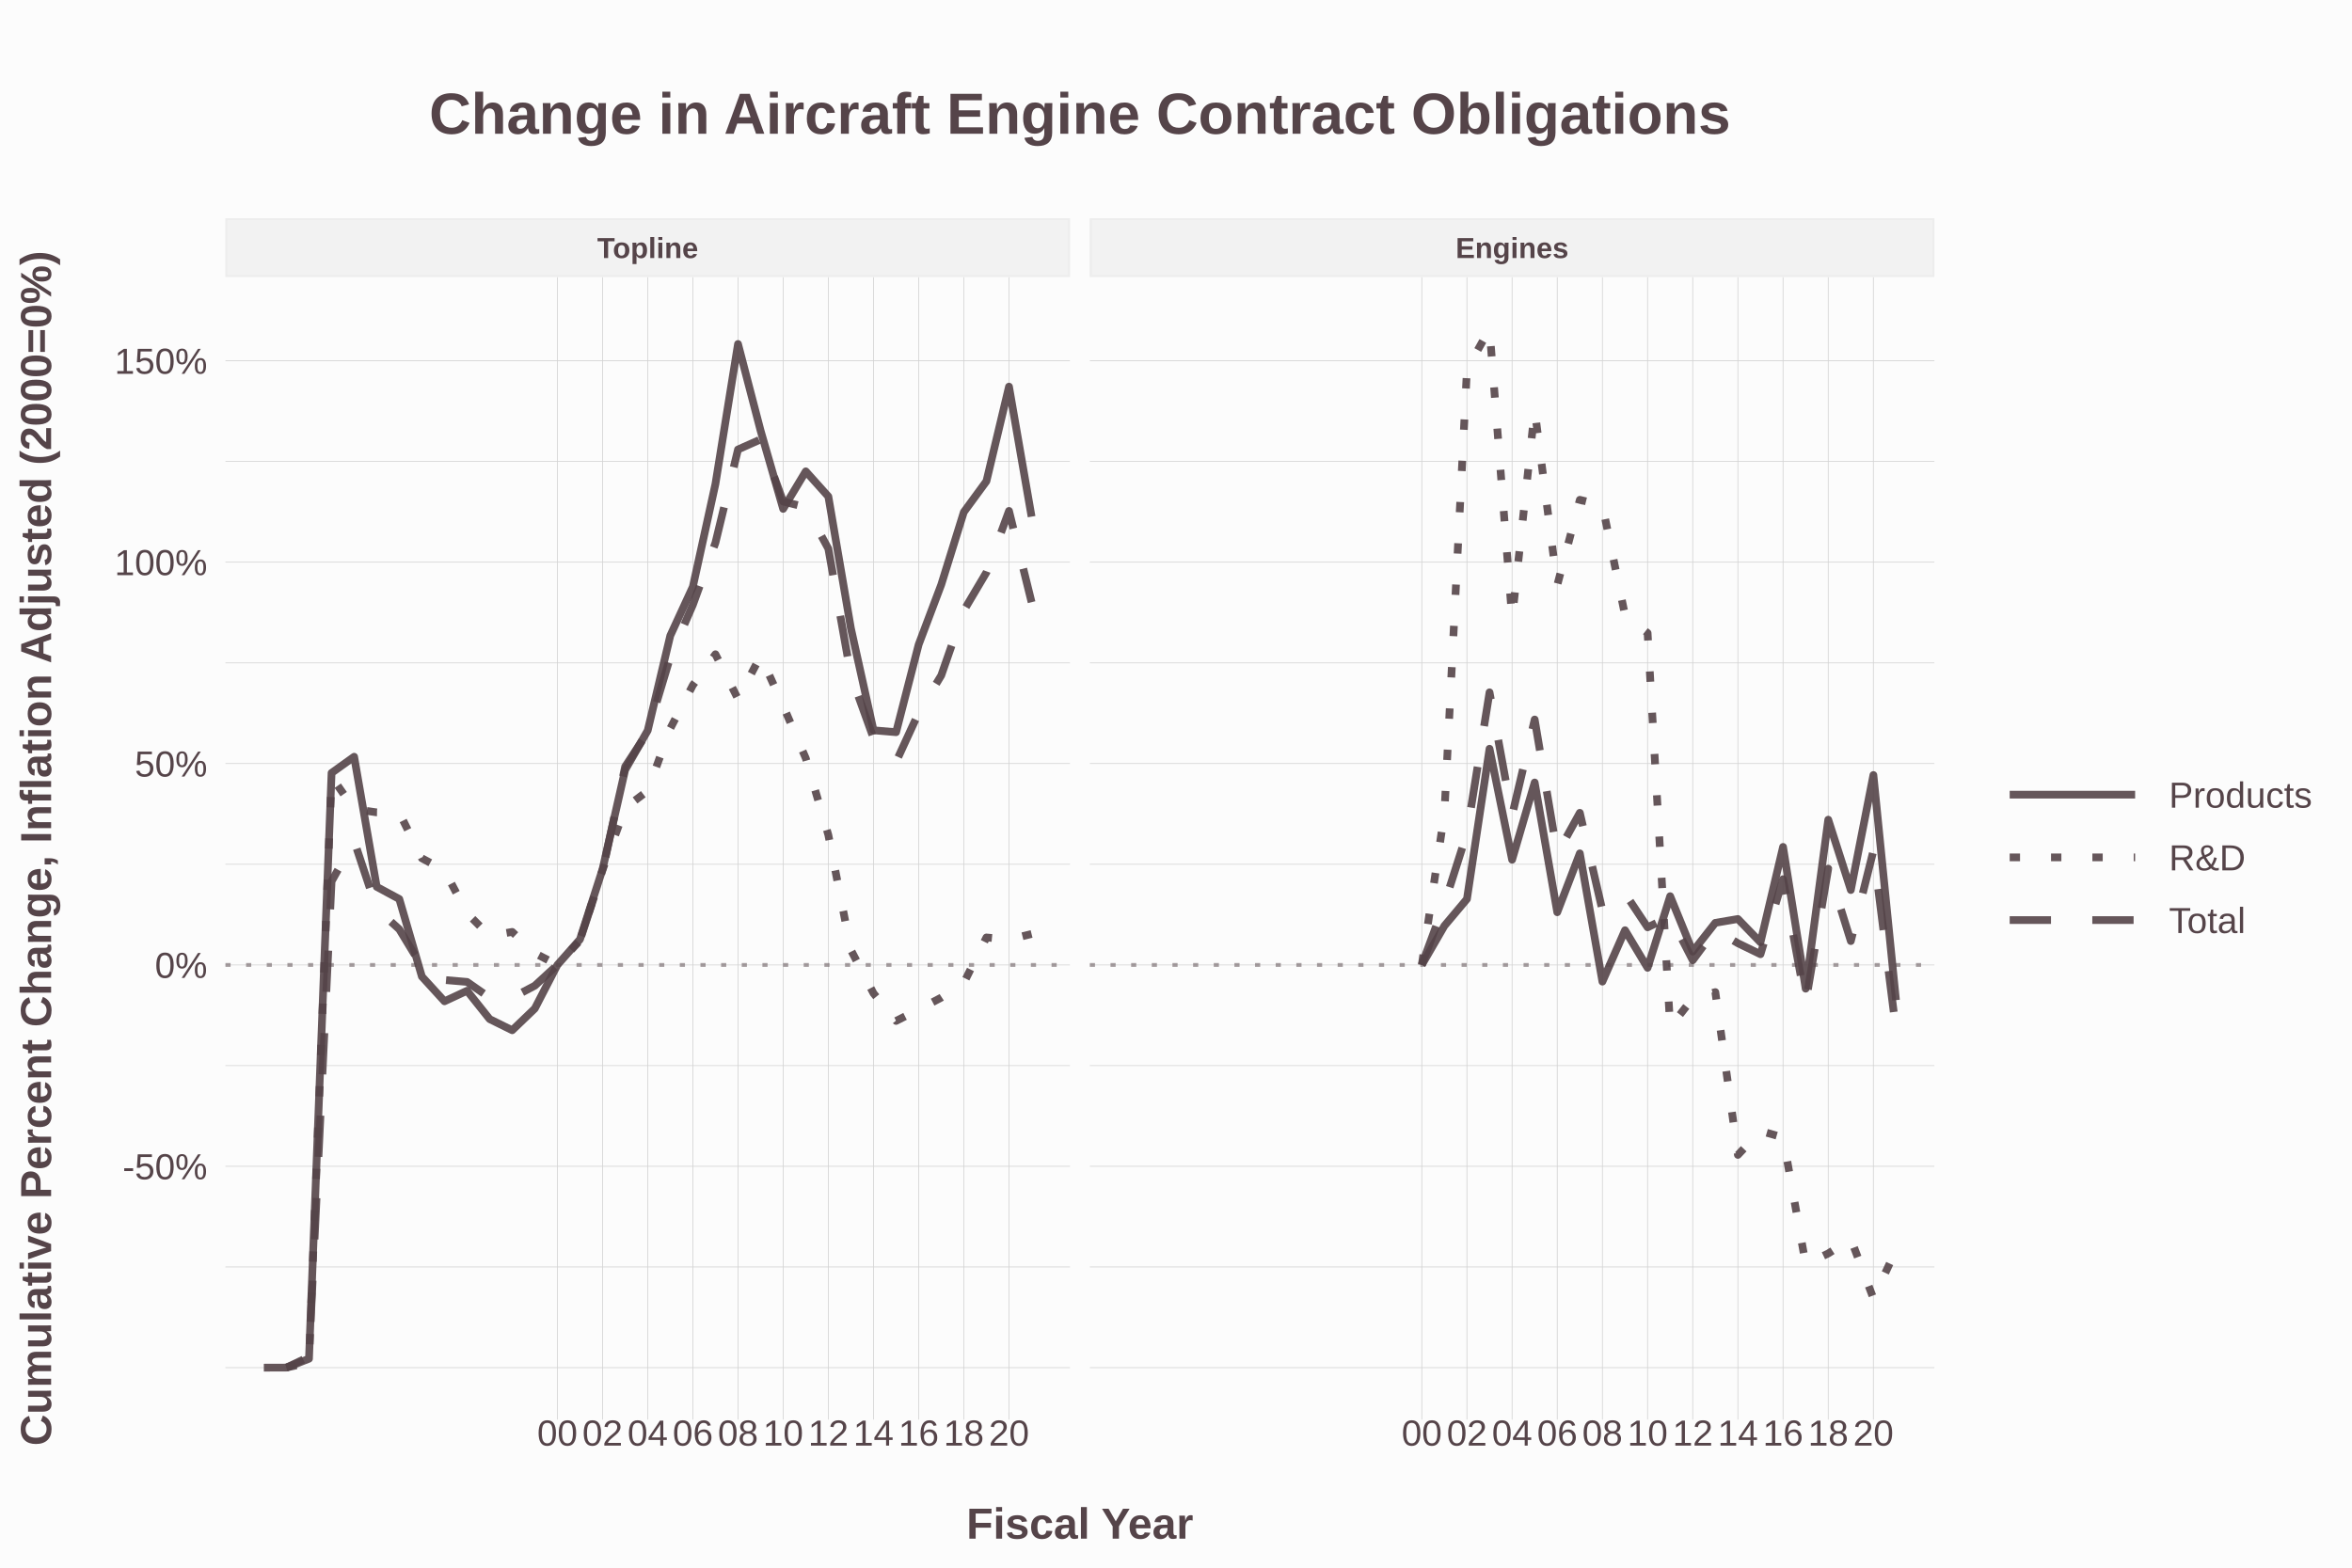
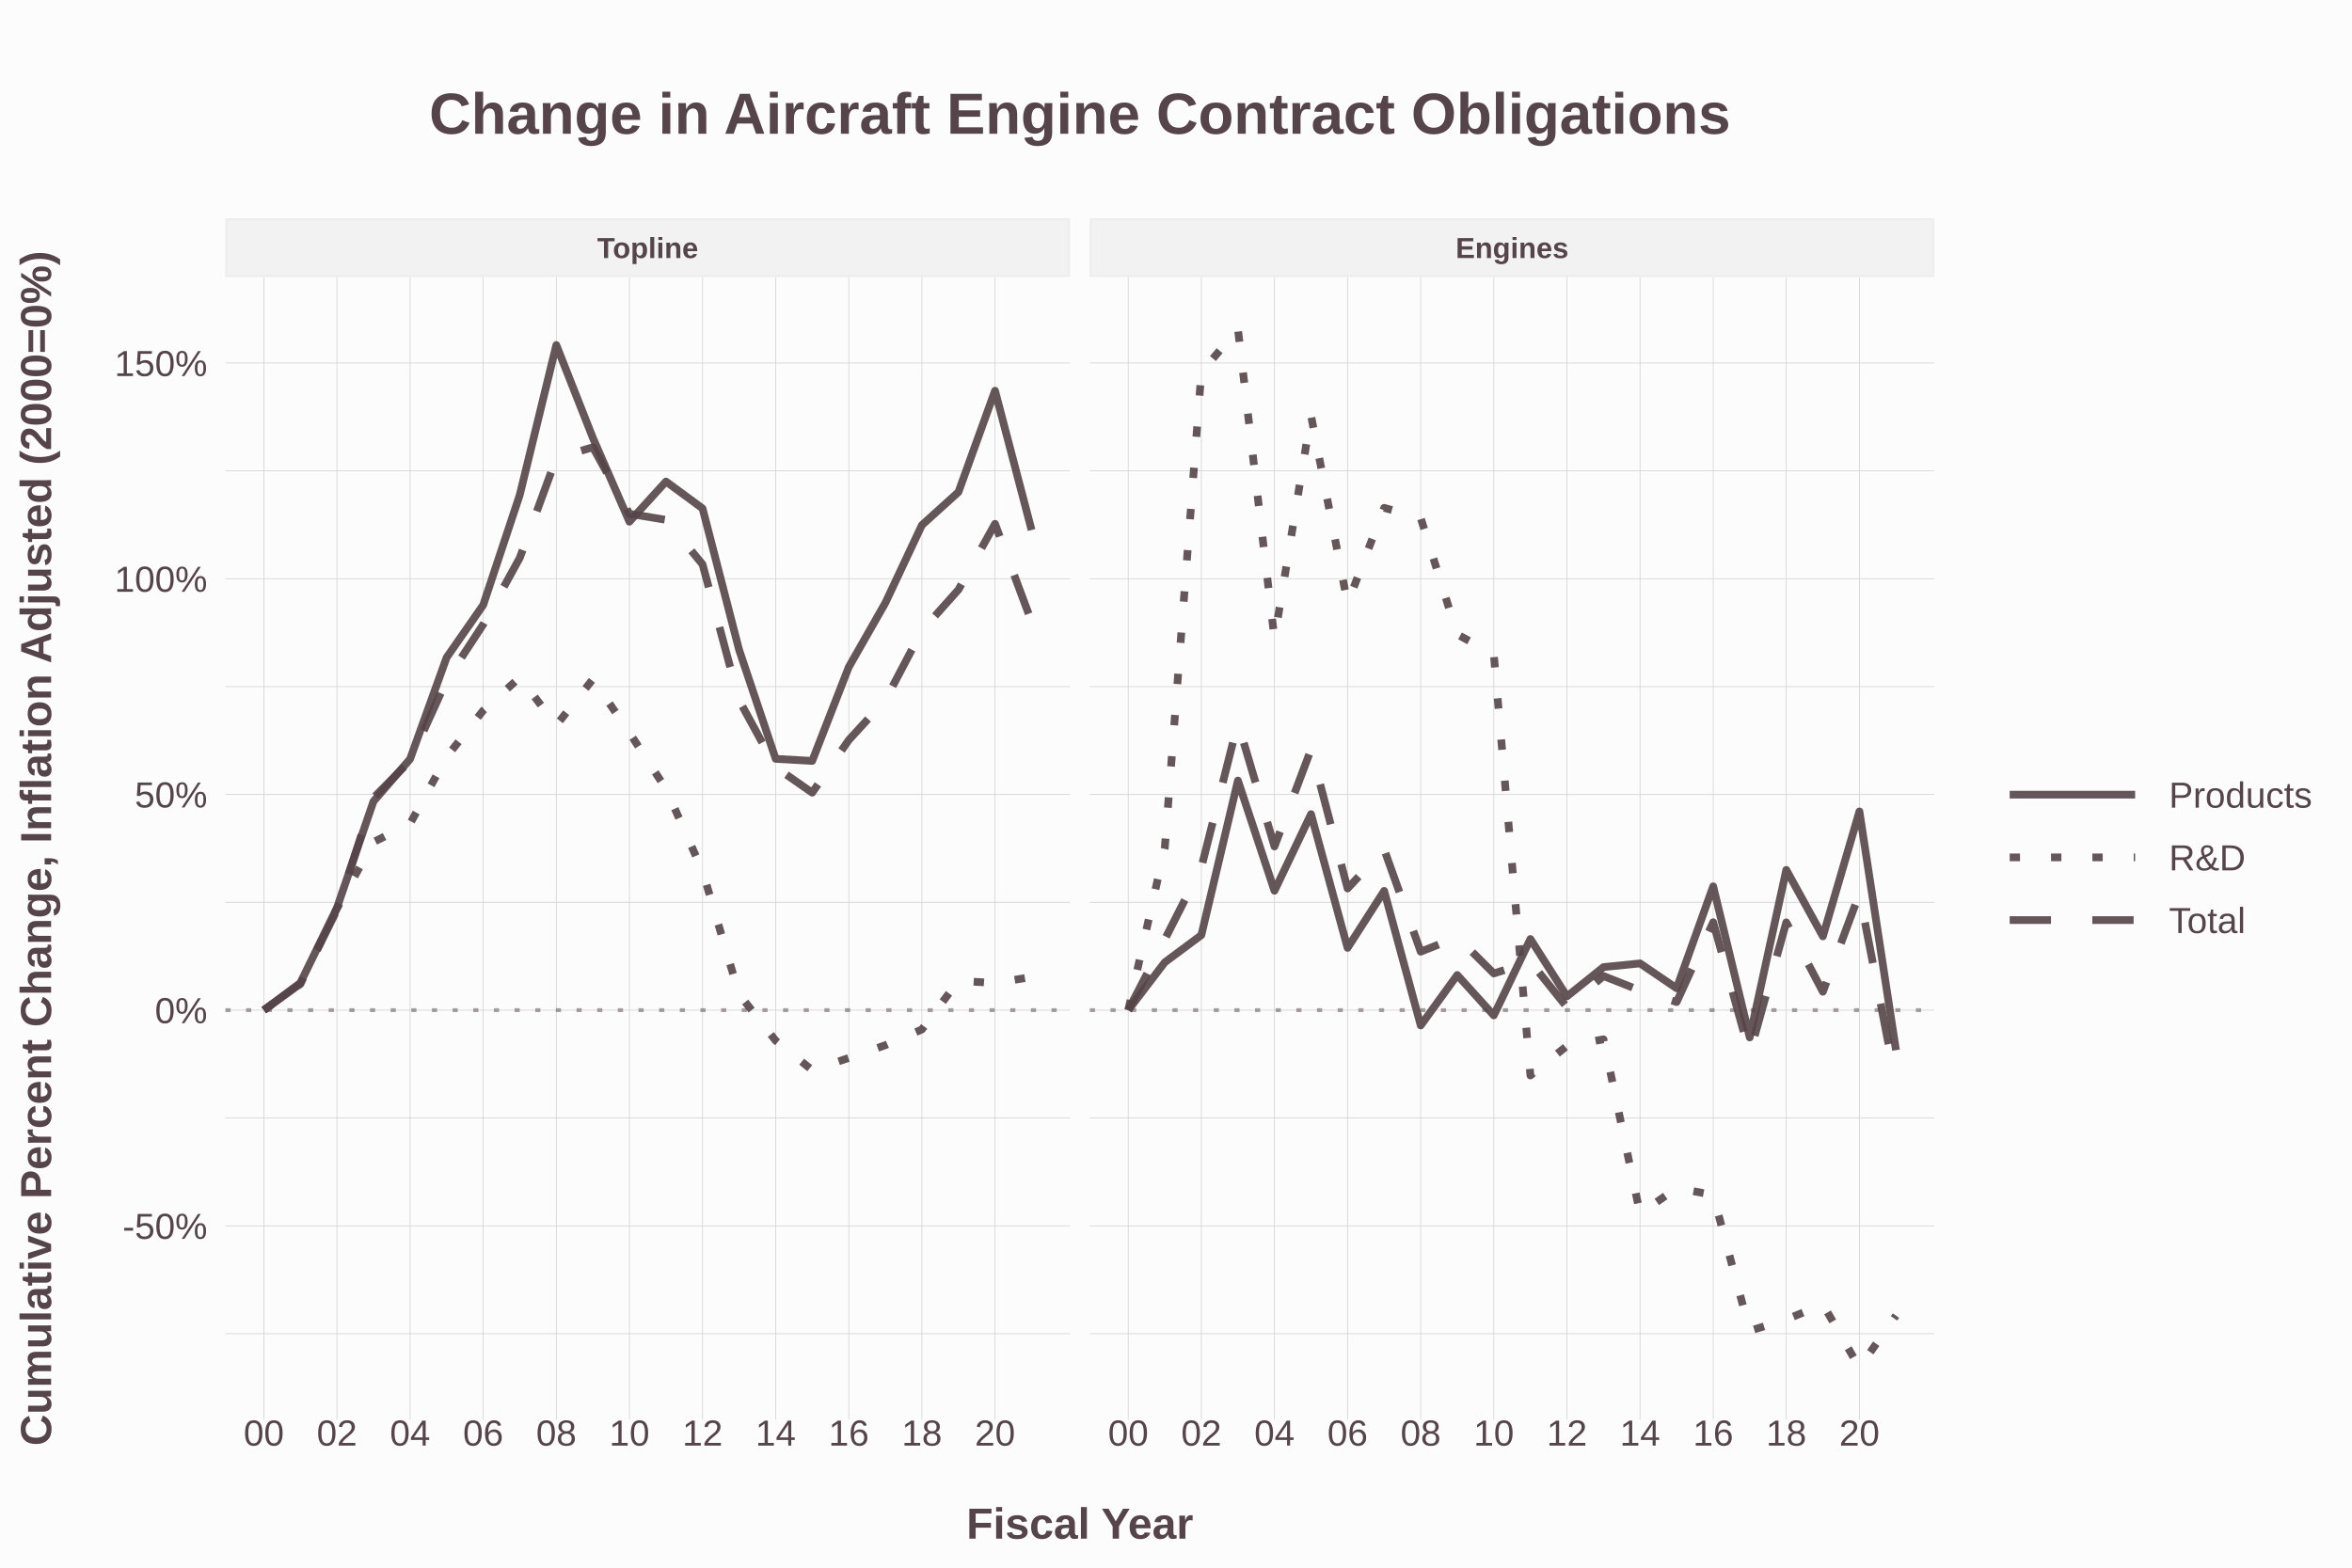
<svg xmlns="http://www.w3.org/2000/svg" class="svglite" width="648.00pt" height="432.00pt" viewBox="0 0 648.00 432.00">
  <defs>
    <style type="text/css">
    .svglite line, .svglite polyline, .svglite polygon, .svglite path, .svglite rect, .svglite circle {
      fill: none;
      stroke: #000000;
      stroke-linecap: round;
      stroke-linejoin: round;
      stroke-miterlimit: 10.00;
    }
    .svglite text {
      white-space: pre;
    }
  </style>
  </defs>
  <rect width="100%" height="100%" style="stroke: none; fill: #FCFCFC;" />
  <defs>
    <clipPath id="cpMC4wMHw2NDguMDB8MC4wMHw0MzIuMDA=">
      <rect x="0.00" y="0.00" width="648.00" height="432.00" />
    </clipPath>
  </defs>
  <g clip-path="url(#cpMC4wMHw2NDguMDB8MC4wMHw0MzIuMDA=)">
    <rect x="0.00" y="0.00" width="648.00" height="432.00" style="stroke-width: 1.07; stroke: #FCFCFC; fill: #FCFCFC;" />
  </g>
  <defs>
    <clipPath id="cpNjIuMTF8Mjk0Ljc4fDc2LjM0fDM5MS4xOQ==">
      <rect x="62.11" y="76.34" width="232.67" height="314.86" />
    </clipPath>
  </defs>
  <g clip-path="url(#cpNjIuMTF8Mjk0Ljc4fDc2LjM0fDM5MS4xOQ==)">
    <rect x="62.11" y="76.34" width="232.67" height="314.86" style="stroke-width: 1.07; stroke: #FCFCFC; fill: #FCFCFC;" />
-     <polyline points="62.11,376.88 294.78,376.88 " style="stroke-width: 0.21; stroke: #D3D3D3; stroke-linecap: butt;" />
-     <polyline points="62.11,349.13 294.78,349.13 " style="stroke-width: 0.21; stroke: #D3D3D3; stroke-linecap: butt;" />
-     <polyline points="62.11,293.64 294.78,293.64 " style="stroke-width: 0.21; stroke: #D3D3D3; stroke-linecap: butt;" />
-     <polyline points="62.11,238.15 294.78,238.15 " style="stroke-width: 0.21; stroke: #D3D3D3; stroke-linecap: butt;" />
-     <polyline points="62.11,182.66 294.78,182.66 " style="stroke-width: 0.21; stroke: #D3D3D3; stroke-linecap: butt;" />
-     <polyline points="62.11,127.17 294.78,127.17 " style="stroke-width: 0.21; stroke: #D3D3D3; stroke-linecap: butt;" />
-     <polyline points="62.11,321.39 294.78,321.39 " style="stroke-width: 0.21; stroke: #D3D3D3; stroke-linecap: butt;" />
-     <polyline points="62.11,265.90 294.78,265.90 " style="stroke-width: 0.21; stroke: #D3D3D3; stroke-linecap: butt;" />
-     <polyline points="62.11,210.40 294.78,210.40 " style="stroke-width: 0.21; stroke: #D3D3D3; stroke-linecap: butt;" />
-     <polyline points="62.11,154.91 294.78,154.91 " style="stroke-width: 0.21; stroke: #D3D3D3; stroke-linecap: butt;" />
-     <polyline points="62.11,99.42 294.78,99.42 " style="stroke-width: 0.21; stroke: #D3D3D3; stroke-linecap: butt;" />
-     <polyline points="153.56,391.19 153.56,76.34 " style="stroke-width: 0.21; stroke: #D3D3D3; stroke-linecap: butt;" />
-     <polyline points="166.00,391.19 166.00,76.34 " style="stroke-width: 0.21; stroke: #D3D3D3; stroke-linecap: butt;" />
-     <polyline points="178.45,391.19 178.45,76.34 " style="stroke-width: 0.21; stroke: #D3D3D3; stroke-linecap: butt;" />
-     <polyline points="190.89,391.19 190.89,76.34 " style="stroke-width: 0.21; stroke: #D3D3D3; stroke-linecap: butt;" />
-     <polyline points="203.33,391.19 203.33,76.34 " style="stroke-width: 0.21; stroke: #D3D3D3; stroke-linecap: butt;" />
-     <polyline points="215.77,391.19 215.77,76.34 " style="stroke-width: 0.21; stroke: #D3D3D3; stroke-linecap: butt;" />
-     <polyline points="228.22,391.19 228.22,76.34 " style="stroke-width: 0.21; stroke: #D3D3D3; stroke-linecap: butt;" />
-     <polyline points="240.66,391.19 240.66,76.34 " style="stroke-width: 0.21; stroke: #D3D3D3; stroke-linecap: butt;" />
-     <polyline points="253.10,391.19 253.10,76.34 " style="stroke-width: 0.21; stroke: #D3D3D3; stroke-linecap: butt;" />
-     <polyline points="265.54,391.19 265.54,76.34 " style="stroke-width: 0.21; stroke: #D3D3D3; stroke-linecap: butt;" />
-     <polyline points="277.99,391.19 277.99,76.34 " style="stroke-width: 0.21; stroke: #D3D3D3; stroke-linecap: butt;" />
-     <polyline points="78.91,376.86 85.13,374.42 91.35,212.99 97.57,208.53 103.79,244.38 110.01,247.74 116.23,269.10 122.46,275.92 128.68,273.02 134.90,280.83 141.12,283.90 147.34,277.93 153.56,265.90 159.78,258.87 166.00,239.57 172.23,212.17 178.45,201.30 184.67,175.17 190.89,161.68 197.11,133.37 203.33,94.79 209.55,118.66 215.77,140.23 222.00,129.89 228.22,136.82 234.44,173.19 240.66,201.24 246.88,201.77 253.10,177.62 259.32,161.12 265.54,141.11 271.77,132.61 277.99,106.54 284.21,142.37 " style="stroke-width: 2.13; stroke: #554449; stroke-opacity: 0.90; stroke-linecap: butt;" />
-     <polyline points="78.91,376.86 85.13,375.45 91.35,214.07 97.57,222.95 103.79,223.86 110.01,223.95 116.23,236.51 122.46,239.86 128.68,251.66 134.90,257.89 141.12,256.80 147.34,262.66 153.56,265.90 159.78,259.18 166.00,239.73 172.23,222.64 178.45,217.92 184.67,200.73 190.89,188.81 197.11,180.29 203.33,192.61 209.55,180.74 215.77,194.50 222.00,208.95 228.22,230.10 234.44,261.81 240.66,273.73 246.88,281.33 253.10,278.18 259.32,274.91 265.54,270.86 271.77,258.33 277.99,258.91 284.21,257.37 " style="stroke-width: 2.13; stroke: #554449; stroke-opacity: 0.90; stroke-dasharray: 2.85,8.54; stroke-linecap: butt;" />
-     <polyline points="72.69,376.88 78.91,376.86 85.13,373.89 91.35,242.86 97.57,231.72 103.79,250.42 110.01,256.08 116.23,266.33 122.46,270.05 128.68,270.58 134.90,274.92 141.12,274.91 147.34,271.63 153.56,265.90 159.78,259.09 166.00,240.13 172.23,211.26 178.45,201.73 184.67,181.03 190.89,166.67 197.11,149.56 203.33,123.86 209.55,121.09 215.77,138.20 222.00,139.76 228.22,151.21 234.44,186.15 240.66,203.40 246.88,209.94 253.10,196.41 259.32,186.13 265.54,168.25 271.77,157.73 277.99,140.79 284.21,165.94 " style="stroke-width: 2.13; stroke: #554449; stroke-opacity: 0.90; stroke-dasharray: 11.38,11.38; stroke-linecap: butt;" />
-     <line x1="62.11" y1="265.90" x2="294.78" y2="265.90" style="stroke-width: 1.07; stroke: #554449; stroke-opacity: 0.50; stroke-dasharray: 1.42,4.27; stroke-linecap: butt;" />
+     <polyline points="62.11,367.53 294.78,367.53 " style="stroke-width: 0.21; stroke: #D3D3D3; stroke-linecap: butt;" />
+     <polyline points="62.11,308.09 294.78,308.09 " style="stroke-width: 0.21; stroke: #D3D3D3; stroke-linecap: butt;" />
+     <polyline points="62.11,248.65 294.78,248.65 " style="stroke-width: 0.21; stroke: #D3D3D3; stroke-linecap: butt;" />
+     <polyline points="62.11,189.21 294.78,189.21 " style="stroke-width: 0.21; stroke: #D3D3D3; stroke-linecap: butt;" />
+     <polyline points="62.11,129.76 294.78,129.76 " style="stroke-width: 0.21; stroke: #D3D3D3; stroke-linecap: butt;" />
+     <polyline points="62.11,337.81 294.78,337.81 " style="stroke-width: 0.21; stroke: #D3D3D3; stroke-linecap: butt;" />
+     <polyline points="62.11,278.37 294.78,278.37 " style="stroke-width: 0.21; stroke: #D3D3D3; stroke-linecap: butt;" />
+     <polyline points="62.11,218.93 294.78,218.93 " style="stroke-width: 0.21; stroke: #D3D3D3; stroke-linecap: butt;" />
+     <polyline points="62.11,159.48 294.78,159.48 " style="stroke-width: 0.21; stroke: #D3D3D3; stroke-linecap: butt;" />
+     <polyline points="62.11,100.04 294.78,100.04 " style="stroke-width: 0.21; stroke: #D3D3D3; stroke-linecap: butt;" />
+     <polyline points="72.69,391.19 72.69,76.34 " style="stroke-width: 0.21; stroke: #D3D3D3; stroke-linecap: butt;" />
+     <polyline points="92.83,391.19 92.83,76.34 " style="stroke-width: 0.21; stroke: #D3D3D3; stroke-linecap: butt;" />
+     <polyline points="112.98,391.19 112.98,76.34 " style="stroke-width: 0.21; stroke: #D3D3D3; stroke-linecap: butt;" />
+     <polyline points="133.12,391.19 133.12,76.34 " style="stroke-width: 0.21; stroke: #D3D3D3; stroke-linecap: butt;" />
+     <polyline points="153.27,391.19 153.27,76.34 " style="stroke-width: 0.21; stroke: #D3D3D3; stroke-linecap: butt;" />
+     <polyline points="173.41,391.19 173.41,76.34 " style="stroke-width: 0.21; stroke: #D3D3D3; stroke-linecap: butt;" />
+     <polyline points="193.56,391.19 193.56,76.34 " style="stroke-width: 0.21; stroke: #D3D3D3; stroke-linecap: butt;" />
+     <polyline points="213.70,391.19 213.70,76.34 " style="stroke-width: 0.21; stroke: #D3D3D3; stroke-linecap: butt;" />
+     <polyline points="233.85,391.19 233.85,76.34 " style="stroke-width: 0.21; stroke: #D3D3D3; stroke-linecap: butt;" />
+     <polyline points="253.99,391.19 253.99,76.34 " style="stroke-width: 0.21; stroke: #D3D3D3; stroke-linecap: butt;" />
+     <polyline points="274.14,391.19 274.14,76.34 " style="stroke-width: 0.21; stroke: #D3D3D3; stroke-linecap: butt;" />
+     <polyline points="72.69,278.37 82.76,270.84 92.83,250.17 102.90,220.82 112.98,209.17 123.05,181.18 133.12,166.74 143.19,136.41 153.27,95.08 163.34,120.66 173.41,143.76 183.48,132.69 193.56,140.11 203.63,179.07 213.70,209.11 223.77,209.68 233.85,183.81 243.92,166.14 253.99,144.70 264.06,135.60 274.14,107.67 284.21,146.05 " style="stroke-width: 2.13; stroke: #554449; stroke-opacity: 0.90; stroke-linecap: butt;" />
+     <polyline points="72.69,278.37 82.76,271.17 92.83,250.34 102.90,232.04 112.98,226.98 123.05,208.56 133.12,195.79 143.19,186.67 153.27,199.86 163.34,187.16 173.41,201.89 183.48,217.37 193.56,240.02 203.63,273.99 213.70,286.76 223.77,294.90 233.85,291.53 243.92,288.02 253.99,283.68 264.06,270.27 274.14,270.89 284.21,269.23 " style="stroke-width: 2.13; stroke: #554449; stroke-opacity: 0.90; stroke-dasharray: 2.85,8.54; stroke-linecap: butt;" />
+     <polyline points="72.69,278.37 82.76,271.08 92.83,250.77 102.90,219.85 112.98,209.63 123.05,187.46 133.12,172.08 143.19,153.75 153.27,126.22 163.34,123.25 173.41,141.58 183.48,143.25 193.56,155.52 203.63,192.95 213.70,211.42 223.77,218.43 233.85,203.93 243.92,192.92 253.99,173.77 264.06,162.50 274.14,144.35 284.21,171.30 " style="stroke-width: 2.13; stroke: #554449; stroke-opacity: 0.90; stroke-dasharray: 11.38,11.38; stroke-linecap: butt;" />
+     <line x1="62.11" y1="278.37" x2="294.78" y2="278.37" style="stroke-width: 1.07; stroke: #554449; stroke-opacity: 0.50; stroke-dasharray: 1.42,4.27; stroke-linecap: butt;" />
  </g>
  <g clip-path="url(#cpMC4wMHw2NDguMDB8MC4wMHw0MzIuMDA=)">
</g>
  <defs>
    <clipPath id="cpMzAwLjI2fDUzMi45NHw3Ni4zNHwzOTEuMTk=">
      <rect x="300.26" y="76.34" width="232.67" height="314.86" />
    </clipPath>
  </defs>
  <g clip-path="url(#cpMzAwLjI2fDUzMi45NHw3Ni4zNHwzOTEuMTk=)">
    <rect x="300.26" y="76.34" width="232.67" height="314.86" style="stroke-width: 1.07; stroke: #FCFCFC; fill: #FCFCFC;" />
-     <polyline points="300.26,376.88 532.94,376.88 " style="stroke-width: 0.21; stroke: #D3D3D3; stroke-linecap: butt;" />
-     <polyline points="300.26,349.13 532.94,349.13 " style="stroke-width: 0.21; stroke: #D3D3D3; stroke-linecap: butt;" />
-     <polyline points="300.26,293.64 532.94,293.64 " style="stroke-width: 0.21; stroke: #D3D3D3; stroke-linecap: butt;" />
-     <polyline points="300.26,238.15 532.94,238.15 " style="stroke-width: 0.21; stroke: #D3D3D3; stroke-linecap: butt;" />
-     <polyline points="300.26,182.66 532.94,182.66 " style="stroke-width: 0.21; stroke: #D3D3D3; stroke-linecap: butt;" />
-     <polyline points="300.26,127.17 532.94,127.17 " style="stroke-width: 0.21; stroke: #D3D3D3; stroke-linecap: butt;" />
-     <polyline points="300.26,321.39 532.94,321.39 " style="stroke-width: 0.21; stroke: #D3D3D3; stroke-linecap: butt;" />
-     <polyline points="300.26,265.90 532.94,265.90 " style="stroke-width: 0.21; stroke: #D3D3D3; stroke-linecap: butt;" />
-     <polyline points="300.26,210.40 532.94,210.40 " style="stroke-width: 0.21; stroke: #D3D3D3; stroke-linecap: butt;" />
-     <polyline points="300.26,154.91 532.94,154.91 " style="stroke-width: 0.21; stroke: #D3D3D3; stroke-linecap: butt;" />
-     <polyline points="300.26,99.42 532.94,99.42 " style="stroke-width: 0.21; stroke: #D3D3D3; stroke-linecap: butt;" />
-     <polyline points="391.72,391.19 391.72,76.34 " style="stroke-width: 0.21; stroke: #D3D3D3; stroke-linecap: butt;" />
-     <polyline points="404.16,391.19 404.16,76.34 " style="stroke-width: 0.21; stroke: #D3D3D3; stroke-linecap: butt;" />
-     <polyline points="416.60,391.19 416.60,76.34 " style="stroke-width: 0.21; stroke: #D3D3D3; stroke-linecap: butt;" />
-     <polyline points="429.04,391.19 429.04,76.34 " style="stroke-width: 0.21; stroke: #D3D3D3; stroke-linecap: butt;" />
-     <polyline points="441.48,391.19 441.48,76.34 " style="stroke-width: 0.21; stroke: #D3D3D3; stroke-linecap: butt;" />
-     <polyline points="453.93,391.19 453.93,76.34 " style="stroke-width: 0.21; stroke: #D3D3D3; stroke-linecap: butt;" />
-     <polyline points="466.37,391.19 466.37,76.34 " style="stroke-width: 0.21; stroke: #D3D3D3; stroke-linecap: butt;" />
-     <polyline points="478.81,391.19 478.81,76.34 " style="stroke-width: 0.21; stroke: #D3D3D3; stroke-linecap: butt;" />
-     <polyline points="491.25,391.19 491.25,76.34 " style="stroke-width: 0.21; stroke: #D3D3D3; stroke-linecap: butt;" />
-     <polyline points="503.70,391.19 503.70,76.34 " style="stroke-width: 0.21; stroke: #D3D3D3; stroke-linecap: butt;" />
-     <polyline points="516.14,391.19 516.14,76.34 " style="stroke-width: 0.21; stroke: #D3D3D3; stroke-linecap: butt;" />
-     <polyline points="391.72,265.90 397.94,255.14 404.16,247.74 410.38,206.33 416.60,236.91 422.82,215.63 429.04,251.38 435.26,235.15 441.48,270.50 447.71,256.34 453.93,266.70 460.15,246.96 466.37,262.22 472.59,254.30 478.81,253.24 485.03,259.67 491.25,233.38 497.48,272.44 503.70,225.88 509.92,245.26 516.14,213.57 522.36,275.60 " style="stroke-width: 2.13; stroke: #554449; stroke-opacity: 0.90; stroke-linecap: butt;" />
-     <polyline points="391.72,265.90 397.94,224.17 404.16,101.79 410.38,90.65 416.60,170.47 422.82,112.99 429.04,161.25 435.26,137.73 441.48,139.24 447.71,169.54 453.93,174.43 460.15,283.02 466.37,275.08 472.59,273.39 478.81,318.25 485.03,311.65 491.25,313.44 497.48,348.36 503.70,345.41 509.92,341.40 516.14,357.80 522.36,344.46 " style="stroke-width: 2.13; stroke: #554449; stroke-opacity: 0.90; stroke-dasharray: 2.85,8.54; stroke-linecap: butt;" />
-     <polyline points="391.72,265.90 397.94,249.09 404.16,229.58 410.38,190.78 416.60,224.68 422.82,198.27 429.04,235.27 435.26,223.98 441.48,250.87 447.71,246.20 453.93,255.54 460.15,252.51 466.37,264.61 472.59,256.22 478.81,259.92 485.03,262.95 491.25,242.27 497.48,276.35 503.70,239.36 509.92,259.33 516.14,234.42 522.36,283.76 " style="stroke-width: 2.13; stroke: #554449; stroke-opacity: 0.90; stroke-dasharray: 11.38,11.38; stroke-linecap: butt;" />
-     <line x1="300.26" y1="265.90" x2="532.94" y2="265.90" style="stroke-width: 1.07; stroke: #554449; stroke-opacity: 0.50; stroke-dasharray: 1.42,4.27; stroke-linecap: butt;" />
+     <polyline points="300.26,367.53 532.94,367.53 " style="stroke-width: 0.21; stroke: #D3D3D3; stroke-linecap: butt;" />
+     <polyline points="300.26,308.09 532.94,308.09 " style="stroke-width: 0.21; stroke: #D3D3D3; stroke-linecap: butt;" />
+     <polyline points="300.26,248.65 532.94,248.65 " style="stroke-width: 0.21; stroke: #D3D3D3; stroke-linecap: butt;" />
+     <polyline points="300.26,189.21 532.94,189.21 " style="stroke-width: 0.21; stroke: #D3D3D3; stroke-linecap: butt;" />
+     <polyline points="300.26,129.76 532.94,129.76 " style="stroke-width: 0.21; stroke: #D3D3D3; stroke-linecap: butt;" />
+     <polyline points="300.26,337.81 532.94,337.81 " style="stroke-width: 0.21; stroke: #D3D3D3; stroke-linecap: butt;" />
+     <polyline points="300.26,278.37 532.94,278.37 " style="stroke-width: 0.21; stroke: #D3D3D3; stroke-linecap: butt;" />
+     <polyline points="300.26,218.93 532.94,218.93 " style="stroke-width: 0.21; stroke: #D3D3D3; stroke-linecap: butt;" />
+     <polyline points="300.26,159.48 532.94,159.48 " style="stroke-width: 0.21; stroke: #D3D3D3; stroke-linecap: butt;" />
+     <polyline points="300.26,100.04 532.94,100.04 " style="stroke-width: 0.21; stroke: #D3D3D3; stroke-linecap: butt;" />
+     <polyline points="310.84,391.19 310.84,76.34 " style="stroke-width: 0.21; stroke: #D3D3D3; stroke-linecap: butt;" />
+     <polyline points="330.98,391.19 330.98,76.34 " style="stroke-width: 0.21; stroke: #D3D3D3; stroke-linecap: butt;" />
+     <polyline points="351.13,391.19 351.13,76.34 " style="stroke-width: 0.21; stroke: #D3D3D3; stroke-linecap: butt;" />
+     <polyline points="371.27,391.19 371.27,76.34 " style="stroke-width: 0.21; stroke: #D3D3D3; stroke-linecap: butt;" />
+     <polyline points="391.42,391.19 391.42,76.34 " style="stroke-width: 0.21; stroke: #D3D3D3; stroke-linecap: butt;" />
+     <polyline points="411.56,391.19 411.56,76.34 " style="stroke-width: 0.21; stroke: #D3D3D3; stroke-linecap: butt;" />
+     <polyline points="431.71,391.19 431.71,76.34 " style="stroke-width: 0.21; stroke: #D3D3D3; stroke-linecap: butt;" />
+     <polyline points="451.85,391.19 451.85,76.34 " style="stroke-width: 0.21; stroke: #D3D3D3; stroke-linecap: butt;" />
+     <polyline points="472.00,391.19 472.00,76.34 " style="stroke-width: 0.21; stroke: #D3D3D3; stroke-linecap: butt;" />
+     <polyline points="492.14,391.19 492.14,76.34 " style="stroke-width: 0.21; stroke: #D3D3D3; stroke-linecap: butt;" />
+     <polyline points="512.29,391.19 512.29,76.34 " style="stroke-width: 0.21; stroke: #D3D3D3; stroke-linecap: butt;" />
+     <polyline points="310.84,278.37 320.91,265.18 330.98,257.69 341.06,215.09 351.13,245.46 361.20,224.35 371.27,261.20 381.35,245.50 391.42,282.58 401.49,268.68 411.56,279.80 421.64,258.76 431.71,274.57 441.78,266.50 451.85,265.48 461.93,272.34 472.00,244.24 482.07,285.88 492.14,239.71 502.22,258.03 512.29,223.60 522.36,289.38 " style="stroke-width: 2.13; stroke: #554449; stroke-opacity: 0.90; stroke-linecap: butt;" />
+     <polyline points="310.84,278.37 320.91,233.67 330.98,102.58 341.06,90.65 351.13,175.99 361.20,114.52 371.27,166.28 381.35,139.95 391.42,142.74 401.49,174.82 411.56,180.30 421.64,296.36 431.71,288.20 441.78,286.40 451.85,334.45 461.93,327.38 472.00,329.29 482.07,366.71 492.14,363.62 502.22,359.41 512.29,376.88 522.36,362.53 " style="stroke-width: 2.13; stroke: #554449; stroke-opacity: 0.90; stroke-dasharray: 2.85,8.54; stroke-linecap: butt;" />
+     <polyline points="310.84,278.37 320.91,258.88 330.98,239.04 341.06,199.19 351.13,233.26 361.20,206.53 371.27,244.83 381.35,234.06 391.42,262.25 401.49,258.23 411.56,268.25 421.64,265.02 431.71,277.56 441.78,268.96 451.85,272.95 461.93,276.13 472.00,254.13 482.07,290.35 492.14,254.17 502.22,273.29 512.29,246.25 522.36,298.37 " style="stroke-width: 2.13; stroke: #554449; stroke-opacity: 0.90; stroke-dasharray: 11.38,11.38; stroke-linecap: butt;" />
+     <line x1="300.26" y1="278.37" x2="532.94" y2="278.37" style="stroke-width: 1.07; stroke: #554449; stroke-opacity: 0.50; stroke-dasharray: 1.42,4.27; stroke-linecap: butt;" />
  </g>
  <g clip-path="url(#cpMC4wMHw2NDguMDB8MC4wMHw0MzIuMDA=)">
</g>
  <defs>
    <clipPath id="cpNjIuMTF8Mjk0Ljc4fDYwLjE1fDc2LjM0">
      <rect x="62.11" y="60.15" width="232.67" height="16.18" />
    </clipPath>
  </defs>
  <g clip-path="url(#cpNjIuMTF8Mjk0Ljc4fDYwLjE1fDc2LjM0)">
    <rect x="62.11" y="60.15" width="232.67" height="16.18" style="stroke-width: 1.07; stroke: #EDEDED; fill: #F2F2F2;" />
    <text x="178.45" y="71.11" text-anchor="middle" style="font-size: 8.00px; font-weight: bold;fill: #554449; font-family: &quot;Arial&quot;;" textLength="27.86px" lengthAdjust="spacingAndGlyphs">Topline</text>
  </g>
  <g clip-path="url(#cpMC4wMHw2NDguMDB8MC4wMHw0MzIuMDA=)">
</g>
  <defs>
    <clipPath id="cpMzAwLjI2fDUzMi45NHw2MC4xNXw3Ni4zNA==">
      <rect x="300.26" y="60.15" width="232.67" height="16.18" />
    </clipPath>
  </defs>
  <g clip-path="url(#cpMzAwLjI2fDUzMi45NHw2MC4xNXw3Ni4zNA==)">
    <rect x="300.26" y="60.15" width="232.67" height="16.18" style="stroke-width: 1.07; stroke: #EDEDED; fill: #F2F2F2;" />
    <text x="416.60" y="71.11" text-anchor="middle" style="font-size: 8.00px; font-weight: bold;fill: #554449; font-family: &quot;Arial&quot;;" textLength="31.13px" lengthAdjust="spacingAndGlyphs">Engines</text>
  </g>
  <g clip-path="url(#cpMC4wMHw2NDguMDB8MC4wMHw0MzIuMDA=)">
-     <polyline points="153.56,391.19 153.56,391.19 " style="stroke-width: 1.07; stroke: #333333; stroke-linecap: butt;" />
-     <polyline points="166.00,391.19 166.00,391.19 " style="stroke-width: 1.07; stroke: #333333; stroke-linecap: butt;" />
-     <polyline points="178.45,391.19 178.45,391.19 " style="stroke-width: 1.07; stroke: #333333; stroke-linecap: butt;" />
-     <polyline points="190.89,391.19 190.89,391.19 " style="stroke-width: 1.07; stroke: #333333; stroke-linecap: butt;" />
-     <polyline points="203.33,391.19 203.33,391.19 " style="stroke-width: 1.07; stroke: #333333; stroke-linecap: butt;" />
-     <polyline points="215.77,391.19 215.77,391.19 " style="stroke-width: 1.07; stroke: #333333; stroke-linecap: butt;" />
-     <polyline points="228.22,391.19 228.22,391.19 " style="stroke-width: 1.07; stroke: #333333; stroke-linecap: butt;" />
-     <polyline points="240.66,391.19 240.66,391.19 " style="stroke-width: 1.07; stroke: #333333; stroke-linecap: butt;" />
-     <polyline points="253.10,391.19 253.10,391.19 " style="stroke-width: 1.07; stroke: #333333; stroke-linecap: butt;" />
-     <polyline points="265.54,391.19 265.54,391.19 " style="stroke-width: 1.07; stroke: #333333; stroke-linecap: butt;" />
-     <polyline points="277.99,391.19 277.99,391.19 " style="stroke-width: 1.07; stroke: #333333; stroke-linecap: butt;" />
-     <text x="153.56" y="398.36" text-anchor="middle" style="font-size: 10.00px;fill: #554449; font-family: &quot;Arial&quot;;" textLength="11.13px" lengthAdjust="spacingAndGlyphs">00</text>
-     <text x="166.00" y="398.36" text-anchor="middle" style="font-size: 10.00px;fill: #554449; font-family: &quot;Arial&quot;;" textLength="11.13px" lengthAdjust="spacingAndGlyphs">02</text>
-     <text x="178.45" y="398.36" text-anchor="middle" style="font-size: 10.00px;fill: #554449; font-family: &quot;Arial&quot;;" textLength="11.13px" lengthAdjust="spacingAndGlyphs">04</text>
-     <text x="190.89" y="398.36" text-anchor="middle" style="font-size: 10.00px;fill: #554449; font-family: &quot;Arial&quot;;" textLength="11.13px" lengthAdjust="spacingAndGlyphs">06</text>
-     <text x="203.33" y="398.36" text-anchor="middle" style="font-size: 10.00px;fill: #554449; font-family: &quot;Arial&quot;;" textLength="11.13px" lengthAdjust="spacingAndGlyphs">08</text>
-     <text x="215.77" y="398.36" text-anchor="middle" style="font-size: 10.00px;fill: #554449; font-family: &quot;Arial&quot;;" textLength="11.13px" lengthAdjust="spacingAndGlyphs">10</text>
-     <text x="228.22" y="398.36" text-anchor="middle" style="font-size: 10.00px;fill: #554449; font-family: &quot;Arial&quot;;" textLength="11.13px" lengthAdjust="spacingAndGlyphs">12</text>
-     <text x="240.66" y="398.36" text-anchor="middle" style="font-size: 10.00px;fill: #554449; font-family: &quot;Arial&quot;;" textLength="11.13px" lengthAdjust="spacingAndGlyphs">14</text>
-     <text x="253.10" y="398.36" text-anchor="middle" style="font-size: 10.00px;fill: #554449; font-family: &quot;Arial&quot;;" textLength="11.13px" lengthAdjust="spacingAndGlyphs">16</text>
-     <text x="265.54" y="398.36" text-anchor="middle" style="font-size: 10.00px;fill: #554449; font-family: &quot;Arial&quot;;" textLength="11.13px" lengthAdjust="spacingAndGlyphs">18</text>
-     <text x="277.99" y="398.36" text-anchor="middle" style="font-size: 10.00px;fill: #554449; font-family: &quot;Arial&quot;;" textLength="11.13px" lengthAdjust="spacingAndGlyphs">20</text>
-     <polyline points="391.72,391.19 391.72,391.19 " style="stroke-width: 1.07; stroke: #333333; stroke-linecap: butt;" />
-     <polyline points="404.16,391.19 404.16,391.19 " style="stroke-width: 1.07; stroke: #333333; stroke-linecap: butt;" />
-     <polyline points="416.60,391.19 416.60,391.19 " style="stroke-width: 1.07; stroke: #333333; stroke-linecap: butt;" />
-     <polyline points="429.04,391.19 429.04,391.19 " style="stroke-width: 1.07; stroke: #333333; stroke-linecap: butt;" />
-     <polyline points="441.48,391.19 441.48,391.19 " style="stroke-width: 1.07; stroke: #333333; stroke-linecap: butt;" />
-     <polyline points="453.93,391.19 453.93,391.19 " style="stroke-width: 1.07; stroke: #333333; stroke-linecap: butt;" />
-     <polyline points="466.37,391.19 466.37,391.19 " style="stroke-width: 1.07; stroke: #333333; stroke-linecap: butt;" />
-     <polyline points="478.81,391.19 478.81,391.19 " style="stroke-width: 1.07; stroke: #333333; stroke-linecap: butt;" />
-     <polyline points="491.25,391.19 491.25,391.19 " style="stroke-width: 1.07; stroke: #333333; stroke-linecap: butt;" />
-     <polyline points="503.70,391.19 503.70,391.19 " style="stroke-width: 1.07; stroke: #333333; stroke-linecap: butt;" />
-     <polyline points="516.14,391.19 516.14,391.19 " style="stroke-width: 1.07; stroke: #333333; stroke-linecap: butt;" />
-     <text x="391.72" y="398.36" text-anchor="middle" style="font-size: 10.00px;fill: #554449; font-family: &quot;Arial&quot;;" textLength="11.13px" lengthAdjust="spacingAndGlyphs">00</text>
-     <text x="404.16" y="398.36" text-anchor="middle" style="font-size: 10.00px;fill: #554449; font-family: &quot;Arial&quot;;" textLength="11.13px" lengthAdjust="spacingAndGlyphs">02</text>
-     <text x="416.60" y="398.36" text-anchor="middle" style="font-size: 10.00px;fill: #554449; font-family: &quot;Arial&quot;;" textLength="11.13px" lengthAdjust="spacingAndGlyphs">04</text>
-     <text x="429.04" y="398.36" text-anchor="middle" style="font-size: 10.00px;fill: #554449; font-family: &quot;Arial&quot;;" textLength="11.13px" lengthAdjust="spacingAndGlyphs">06</text>
-     <text x="441.48" y="398.36" text-anchor="middle" style="font-size: 10.00px;fill: #554449; font-family: &quot;Arial&quot;;" textLength="11.13px" lengthAdjust="spacingAndGlyphs">08</text>
-     <text x="453.93" y="398.36" text-anchor="middle" style="font-size: 10.00px;fill: #554449; font-family: &quot;Arial&quot;;" textLength="11.13px" lengthAdjust="spacingAndGlyphs">10</text>
-     <text x="466.37" y="398.36" text-anchor="middle" style="font-size: 10.00px;fill: #554449; font-family: &quot;Arial&quot;;" textLength="11.13px" lengthAdjust="spacingAndGlyphs">12</text>
-     <text x="478.81" y="398.36" text-anchor="middle" style="font-size: 10.00px;fill: #554449; font-family: &quot;Arial&quot;;" textLength="11.13px" lengthAdjust="spacingAndGlyphs">14</text>
-     <text x="491.25" y="398.36" text-anchor="middle" style="font-size: 10.00px;fill: #554449; font-family: &quot;Arial&quot;;" textLength="11.13px" lengthAdjust="spacingAndGlyphs">16</text>
-     <text x="503.70" y="398.36" text-anchor="middle" style="font-size: 10.00px;fill: #554449; font-family: &quot;Arial&quot;;" textLength="11.13px" lengthAdjust="spacingAndGlyphs">18</text>
-     <text x="516.14" y="398.36" text-anchor="middle" style="font-size: 10.00px;fill: #554449; font-family: &quot;Arial&quot;;" textLength="11.13px" lengthAdjust="spacingAndGlyphs">20</text>
-     <text x="57.13" y="324.97" text-anchor="end" style="font-size: 10.00px;fill: #554449; font-family: &quot;Arial&quot;;" textLength="23.36px" lengthAdjust="spacingAndGlyphs">-50%</text>
-     <text x="57.13" y="269.48" text-anchor="end" style="font-size: 10.00px;fill: #554449; font-family: &quot;Arial&quot;;" textLength="14.46px" lengthAdjust="spacingAndGlyphs">0%</text>
-     <text x="57.13" y="213.99" text-anchor="end" style="font-size: 10.00px;fill: #554449; font-family: &quot;Arial&quot;;" textLength="20.02px" lengthAdjust="spacingAndGlyphs">50%</text>
-     <text x="57.13" y="158.49" text-anchor="end" style="font-size: 10.00px;fill: #554449; font-family: &quot;Arial&quot;;" textLength="25.59px" lengthAdjust="spacingAndGlyphs">100%</text>
-     <text x="57.13" y="103.00" text-anchor="end" style="font-size: 10.00px;fill: #554449; font-family: &quot;Arial&quot;;" textLength="25.59px" lengthAdjust="spacingAndGlyphs">150%</text>
-     <polyline points="62.11,321.39 62.11,321.39 " style="stroke-width: 1.07; stroke: #333333; stroke-linecap: butt;" />
-     <polyline points="62.11,265.90 62.11,265.90 " style="stroke-width: 1.07; stroke: #333333; stroke-linecap: butt;" />
-     <polyline points="62.11,210.40 62.11,210.40 " style="stroke-width: 1.07; stroke: #333333; stroke-linecap: butt;" />
-     <polyline points="62.11,154.91 62.11,154.91 " style="stroke-width: 1.07; stroke: #333333; stroke-linecap: butt;" />
-     <polyline points="62.11,99.42 62.11,99.42 " style="stroke-width: 1.07; stroke: #333333; stroke-linecap: butt;" />
+     <polyline points="72.69,391.19 72.69,391.19 " style="stroke-width: 1.07; stroke: #333333; stroke-linecap: butt;" />
+     <polyline points="92.83,391.19 92.83,391.19 " style="stroke-width: 1.07; stroke: #333333; stroke-linecap: butt;" />
+     <polyline points="112.98,391.19 112.98,391.19 " style="stroke-width: 1.07; stroke: #333333; stroke-linecap: butt;" />
+     <polyline points="133.12,391.19 133.12,391.19 " style="stroke-width: 1.07; stroke: #333333; stroke-linecap: butt;" />
+     <polyline points="153.27,391.19 153.27,391.19 " style="stroke-width: 1.07; stroke: #333333; stroke-linecap: butt;" />
+     <polyline points="173.41,391.19 173.41,391.19 " style="stroke-width: 1.07; stroke: #333333; stroke-linecap: butt;" />
+     <polyline points="193.56,391.19 193.56,391.19 " style="stroke-width: 1.07; stroke: #333333; stroke-linecap: butt;" />
+     <polyline points="213.70,391.19 213.70,391.19 " style="stroke-width: 1.07; stroke: #333333; stroke-linecap: butt;" />
+     <polyline points="233.85,391.19 233.85,391.19 " style="stroke-width: 1.07; stroke: #333333; stroke-linecap: butt;" />
+     <polyline points="253.99,391.19 253.99,391.19 " style="stroke-width: 1.07; stroke: #333333; stroke-linecap: butt;" />
+     <polyline points="274.14,391.19 274.14,391.19 " style="stroke-width: 1.07; stroke: #333333; stroke-linecap: butt;" />
+     <text x="72.69" y="398.36" text-anchor="middle" style="font-size: 10.00px;fill: #554449; font-family: &quot;Arial&quot;;" textLength="11.13px" lengthAdjust="spacingAndGlyphs">00</text>
+     <text x="92.83" y="398.36" text-anchor="middle" style="font-size: 10.00px;fill: #554449; font-family: &quot;Arial&quot;;" textLength="11.13px" lengthAdjust="spacingAndGlyphs">02</text>
+     <text x="112.98" y="398.36" text-anchor="middle" style="font-size: 10.00px;fill: #554449; font-family: &quot;Arial&quot;;" textLength="11.13px" lengthAdjust="spacingAndGlyphs">04</text>
+     <text x="133.12" y="398.36" text-anchor="middle" style="font-size: 10.00px;fill: #554449; font-family: &quot;Arial&quot;;" textLength="11.13px" lengthAdjust="spacingAndGlyphs">06</text>
+     <text x="153.27" y="398.36" text-anchor="middle" style="font-size: 10.00px;fill: #554449; font-family: &quot;Arial&quot;;" textLength="11.13px" lengthAdjust="spacingAndGlyphs">08</text>
+     <text x="173.41" y="398.36" text-anchor="middle" style="font-size: 10.00px;fill: #554449; font-family: &quot;Arial&quot;;" textLength="11.13px" lengthAdjust="spacingAndGlyphs">10</text>
+     <text x="193.56" y="398.36" text-anchor="middle" style="font-size: 10.00px;fill: #554449; font-family: &quot;Arial&quot;;" textLength="11.13px" lengthAdjust="spacingAndGlyphs">12</text>
+     <text x="213.70" y="398.36" text-anchor="middle" style="font-size: 10.00px;fill: #554449; font-family: &quot;Arial&quot;;" textLength="11.13px" lengthAdjust="spacingAndGlyphs">14</text>
+     <text x="233.85" y="398.36" text-anchor="middle" style="font-size: 10.00px;fill: #554449; font-family: &quot;Arial&quot;;" textLength="11.13px" lengthAdjust="spacingAndGlyphs">16</text>
+     <text x="253.99" y="398.36" text-anchor="middle" style="font-size: 10.00px;fill: #554449; font-family: &quot;Arial&quot;;" textLength="11.13px" lengthAdjust="spacingAndGlyphs">18</text>
+     <text x="274.14" y="398.36" text-anchor="middle" style="font-size: 10.00px;fill: #554449; font-family: &quot;Arial&quot;;" textLength="11.13px" lengthAdjust="spacingAndGlyphs">20</text>
+     <polyline points="310.84,391.19 310.84,391.19 " style="stroke-width: 1.07; stroke: #333333; stroke-linecap: butt;" />
+     <polyline points="330.98,391.19 330.98,391.19 " style="stroke-width: 1.07; stroke: #333333; stroke-linecap: butt;" />
+     <polyline points="351.13,391.19 351.13,391.19 " style="stroke-width: 1.07; stroke: #333333; stroke-linecap: butt;" />
+     <polyline points="371.27,391.19 371.27,391.19 " style="stroke-width: 1.07; stroke: #333333; stroke-linecap: butt;" />
+     <polyline points="391.42,391.19 391.42,391.19 " style="stroke-width: 1.07; stroke: #333333; stroke-linecap: butt;" />
+     <polyline points="411.56,391.19 411.56,391.19 " style="stroke-width: 1.07; stroke: #333333; stroke-linecap: butt;" />
+     <polyline points="431.71,391.19 431.71,391.19 " style="stroke-width: 1.07; stroke: #333333; stroke-linecap: butt;" />
+     <polyline points="451.85,391.19 451.85,391.19 " style="stroke-width: 1.07; stroke: #333333; stroke-linecap: butt;" />
+     <polyline points="472.00,391.19 472.00,391.19 " style="stroke-width: 1.07; stroke: #333333; stroke-linecap: butt;" />
+     <polyline points="492.14,391.19 492.14,391.19 " style="stroke-width: 1.07; stroke: #333333; stroke-linecap: butt;" />
+     <polyline points="512.29,391.19 512.29,391.19 " style="stroke-width: 1.07; stroke: #333333; stroke-linecap: butt;" />
+     <text x="310.84" y="398.36" text-anchor="middle" style="font-size: 10.00px;fill: #554449; font-family: &quot;Arial&quot;;" textLength="11.13px" lengthAdjust="spacingAndGlyphs">00</text>
+     <text x="330.98" y="398.36" text-anchor="middle" style="font-size: 10.00px;fill: #554449; font-family: &quot;Arial&quot;;" textLength="11.13px" lengthAdjust="spacingAndGlyphs">02</text>
+     <text x="351.13" y="398.36" text-anchor="middle" style="font-size: 10.00px;fill: #554449; font-family: &quot;Arial&quot;;" textLength="11.13px" lengthAdjust="spacingAndGlyphs">04</text>
+     <text x="371.27" y="398.36" text-anchor="middle" style="font-size: 10.00px;fill: #554449; font-family: &quot;Arial&quot;;" textLength="11.13px" lengthAdjust="spacingAndGlyphs">06</text>
+     <text x="391.42" y="398.36" text-anchor="middle" style="font-size: 10.00px;fill: #554449; font-family: &quot;Arial&quot;;" textLength="11.13px" lengthAdjust="spacingAndGlyphs">08</text>
+     <text x="411.56" y="398.36" text-anchor="middle" style="font-size: 10.00px;fill: #554449; font-family: &quot;Arial&quot;;" textLength="11.13px" lengthAdjust="spacingAndGlyphs">10</text>
+     <text x="431.71" y="398.36" text-anchor="middle" style="font-size: 10.00px;fill: #554449; font-family: &quot;Arial&quot;;" textLength="11.13px" lengthAdjust="spacingAndGlyphs">12</text>
+     <text x="451.85" y="398.36" text-anchor="middle" style="font-size: 10.00px;fill: #554449; font-family: &quot;Arial&quot;;" textLength="11.13px" lengthAdjust="spacingAndGlyphs">14</text>
+     <text x="472.00" y="398.36" text-anchor="middle" style="font-size: 10.00px;fill: #554449; font-family: &quot;Arial&quot;;" textLength="11.13px" lengthAdjust="spacingAndGlyphs">16</text>
+     <text x="492.14" y="398.36" text-anchor="middle" style="font-size: 10.00px;fill: #554449; font-family: &quot;Arial&quot;;" textLength="11.13px" lengthAdjust="spacingAndGlyphs">18</text>
+     <text x="512.29" y="398.36" text-anchor="middle" style="font-size: 10.00px;fill: #554449; font-family: &quot;Arial&quot;;" textLength="11.13px" lengthAdjust="spacingAndGlyphs">20</text>
+     <text x="57.13" y="341.39" text-anchor="end" style="font-size: 10.00px;fill: #554449; font-family: &quot;Arial&quot;;" textLength="23.36px" lengthAdjust="spacingAndGlyphs">-50%</text>
+     <text x="57.13" y="281.95" text-anchor="end" style="font-size: 10.00px;fill: #554449; font-family: &quot;Arial&quot;;" textLength="14.46px" lengthAdjust="spacingAndGlyphs">0%</text>
+     <text x="57.13" y="222.51" text-anchor="end" style="font-size: 10.00px;fill: #554449; font-family: &quot;Arial&quot;;" textLength="20.02px" lengthAdjust="spacingAndGlyphs">50%</text>
+     <text x="57.13" y="163.07" text-anchor="end" style="font-size: 10.00px;fill: #554449; font-family: &quot;Arial&quot;;" textLength="25.59px" lengthAdjust="spacingAndGlyphs">100%</text>
+     <text x="57.13" y="103.63" text-anchor="end" style="font-size: 10.00px;fill: #554449; font-family: &quot;Arial&quot;;" textLength="25.59px" lengthAdjust="spacingAndGlyphs">150%</text>
+     <polyline points="62.11,337.81 62.11,337.81 " style="stroke-width: 1.07; stroke: #333333; stroke-linecap: butt;" />
+     <polyline points="62.11,278.37 62.11,278.37 " style="stroke-width: 1.07; stroke: #333333; stroke-linecap: butt;" />
+     <polyline points="62.11,218.93 62.11,218.93 " style="stroke-width: 1.07; stroke: #333333; stroke-linecap: butt;" />
+     <polyline points="62.11,159.48 62.11,159.48 " style="stroke-width: 1.07; stroke: #333333; stroke-linecap: butt;" />
+     <polyline points="62.11,100.04 62.11,100.04 " style="stroke-width: 1.07; stroke: #333333; stroke-linecap: butt;" />
    <text x="297.52" y="424.00" text-anchor="middle" style="font-size: 12.00px; font-weight: bold;fill: #554449; font-family: &quot;Arial&quot;;" textLength="62.50px" lengthAdjust="spacingAndGlyphs">Fiscal Year</text>
    <text transform="translate(14.08,233.77) rotate(-90)" text-anchor="middle" style="font-size: 12.00px; font-weight: bold;fill: #554449; font-family: &quot;Arial&quot;;" textLength="329.31px" lengthAdjust="spacingAndGlyphs">Cumulative Percent Change, Inflation Adjusted (2000=0%)</text>
    <rect x="543.90" y="199.88" width="98.63" height="67.78" style="stroke-width: 1.07; stroke: none; fill: #FCFCFC;" />
    <rect x="549.37" y="210.34" width="43.20" height="17.28" style="stroke-width: 1.07; stroke: none; fill: #FCFCFC;" />
    <line x1="553.69" y1="218.98" x2="588.25" y2="218.98" style="stroke-width: 2.13; stroke: #554449; stroke-opacity: 0.90; stroke-linecap: butt;" />
    <rect x="549.37" y="227.62" width="43.20" height="17.28" style="stroke-width: 1.07; stroke: none; fill: #FCFCFC;" />
    <line x1="553.69" y1="236.26" x2="588.25" y2="236.26" style="stroke-width: 2.13; stroke: #554449; stroke-opacity: 0.90; stroke-dasharray: 2.85,8.54; stroke-linecap: butt;" />
    <rect x="549.37" y="244.90" width="43.20" height="17.28" style="stroke-width: 1.07; stroke: none; fill: #FCFCFC;" />
    <line x1="553.69" y1="253.54" x2="588.25" y2="253.54" style="stroke-width: 2.13; stroke: #554449; stroke-opacity: 0.90; stroke-dasharray: 11.38,11.38; stroke-linecap: butt;" />
    <text x="597.56" y="222.56" style="font-size: 10.00px;fill: #554449; font-family: &quot;Arial&quot;;" textLength="39.48px" lengthAdjust="spacingAndGlyphs">Products</text>
    <text x="597.56" y="239.84" style="font-size: 10.00px;fill: #554449; font-family: &quot;Arial&quot;;" textLength="21.11px" lengthAdjust="spacingAndGlyphs">R&amp;D</text>
    <text x="597.56" y="257.12" style="font-size: 10.00px;fill: #554449; font-family: &quot;Arial&quot;;" textLength="21.13px" lengthAdjust="spacingAndGlyphs">Total</text>
    <text x="297.52" y="36.86" text-anchor="middle" style="font-size: 16.00px; font-weight: bold;fill: #554449; font-family: &quot;Arial&quot;;" textLength="358.49px" lengthAdjust="spacingAndGlyphs">Change in Aircraft Engine Contract Obligations</text>
  </g>
</svg>
